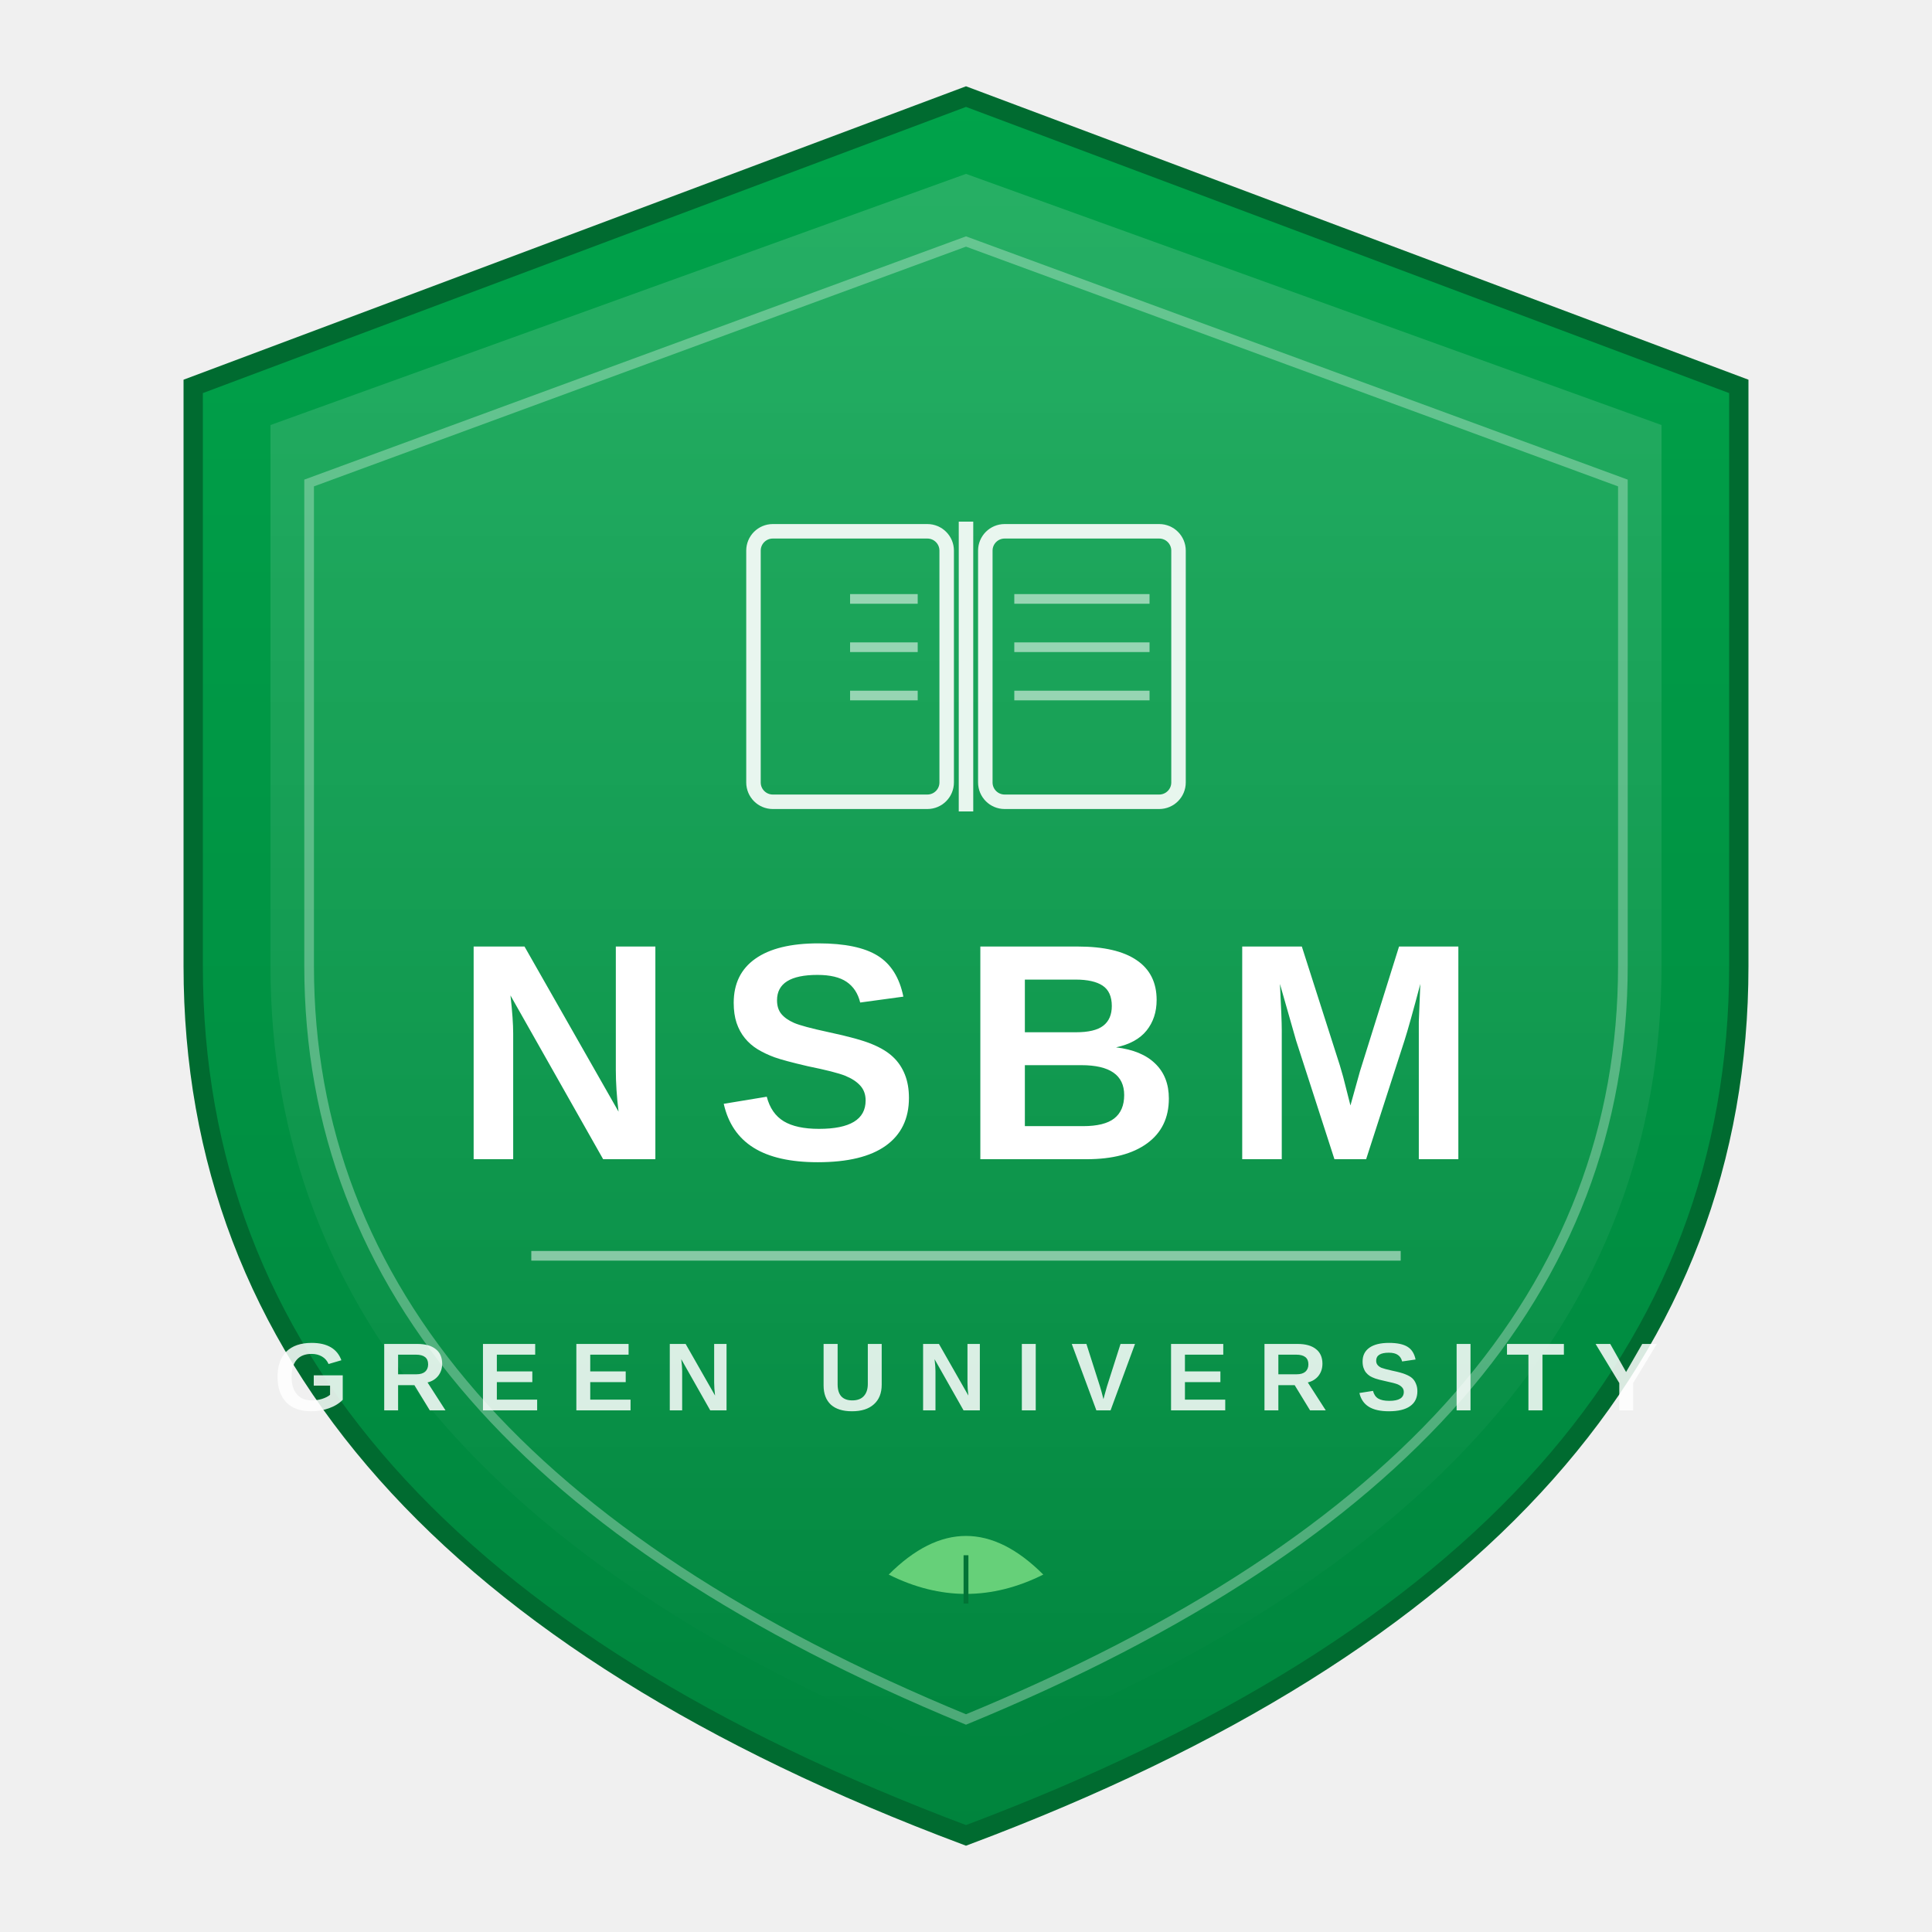
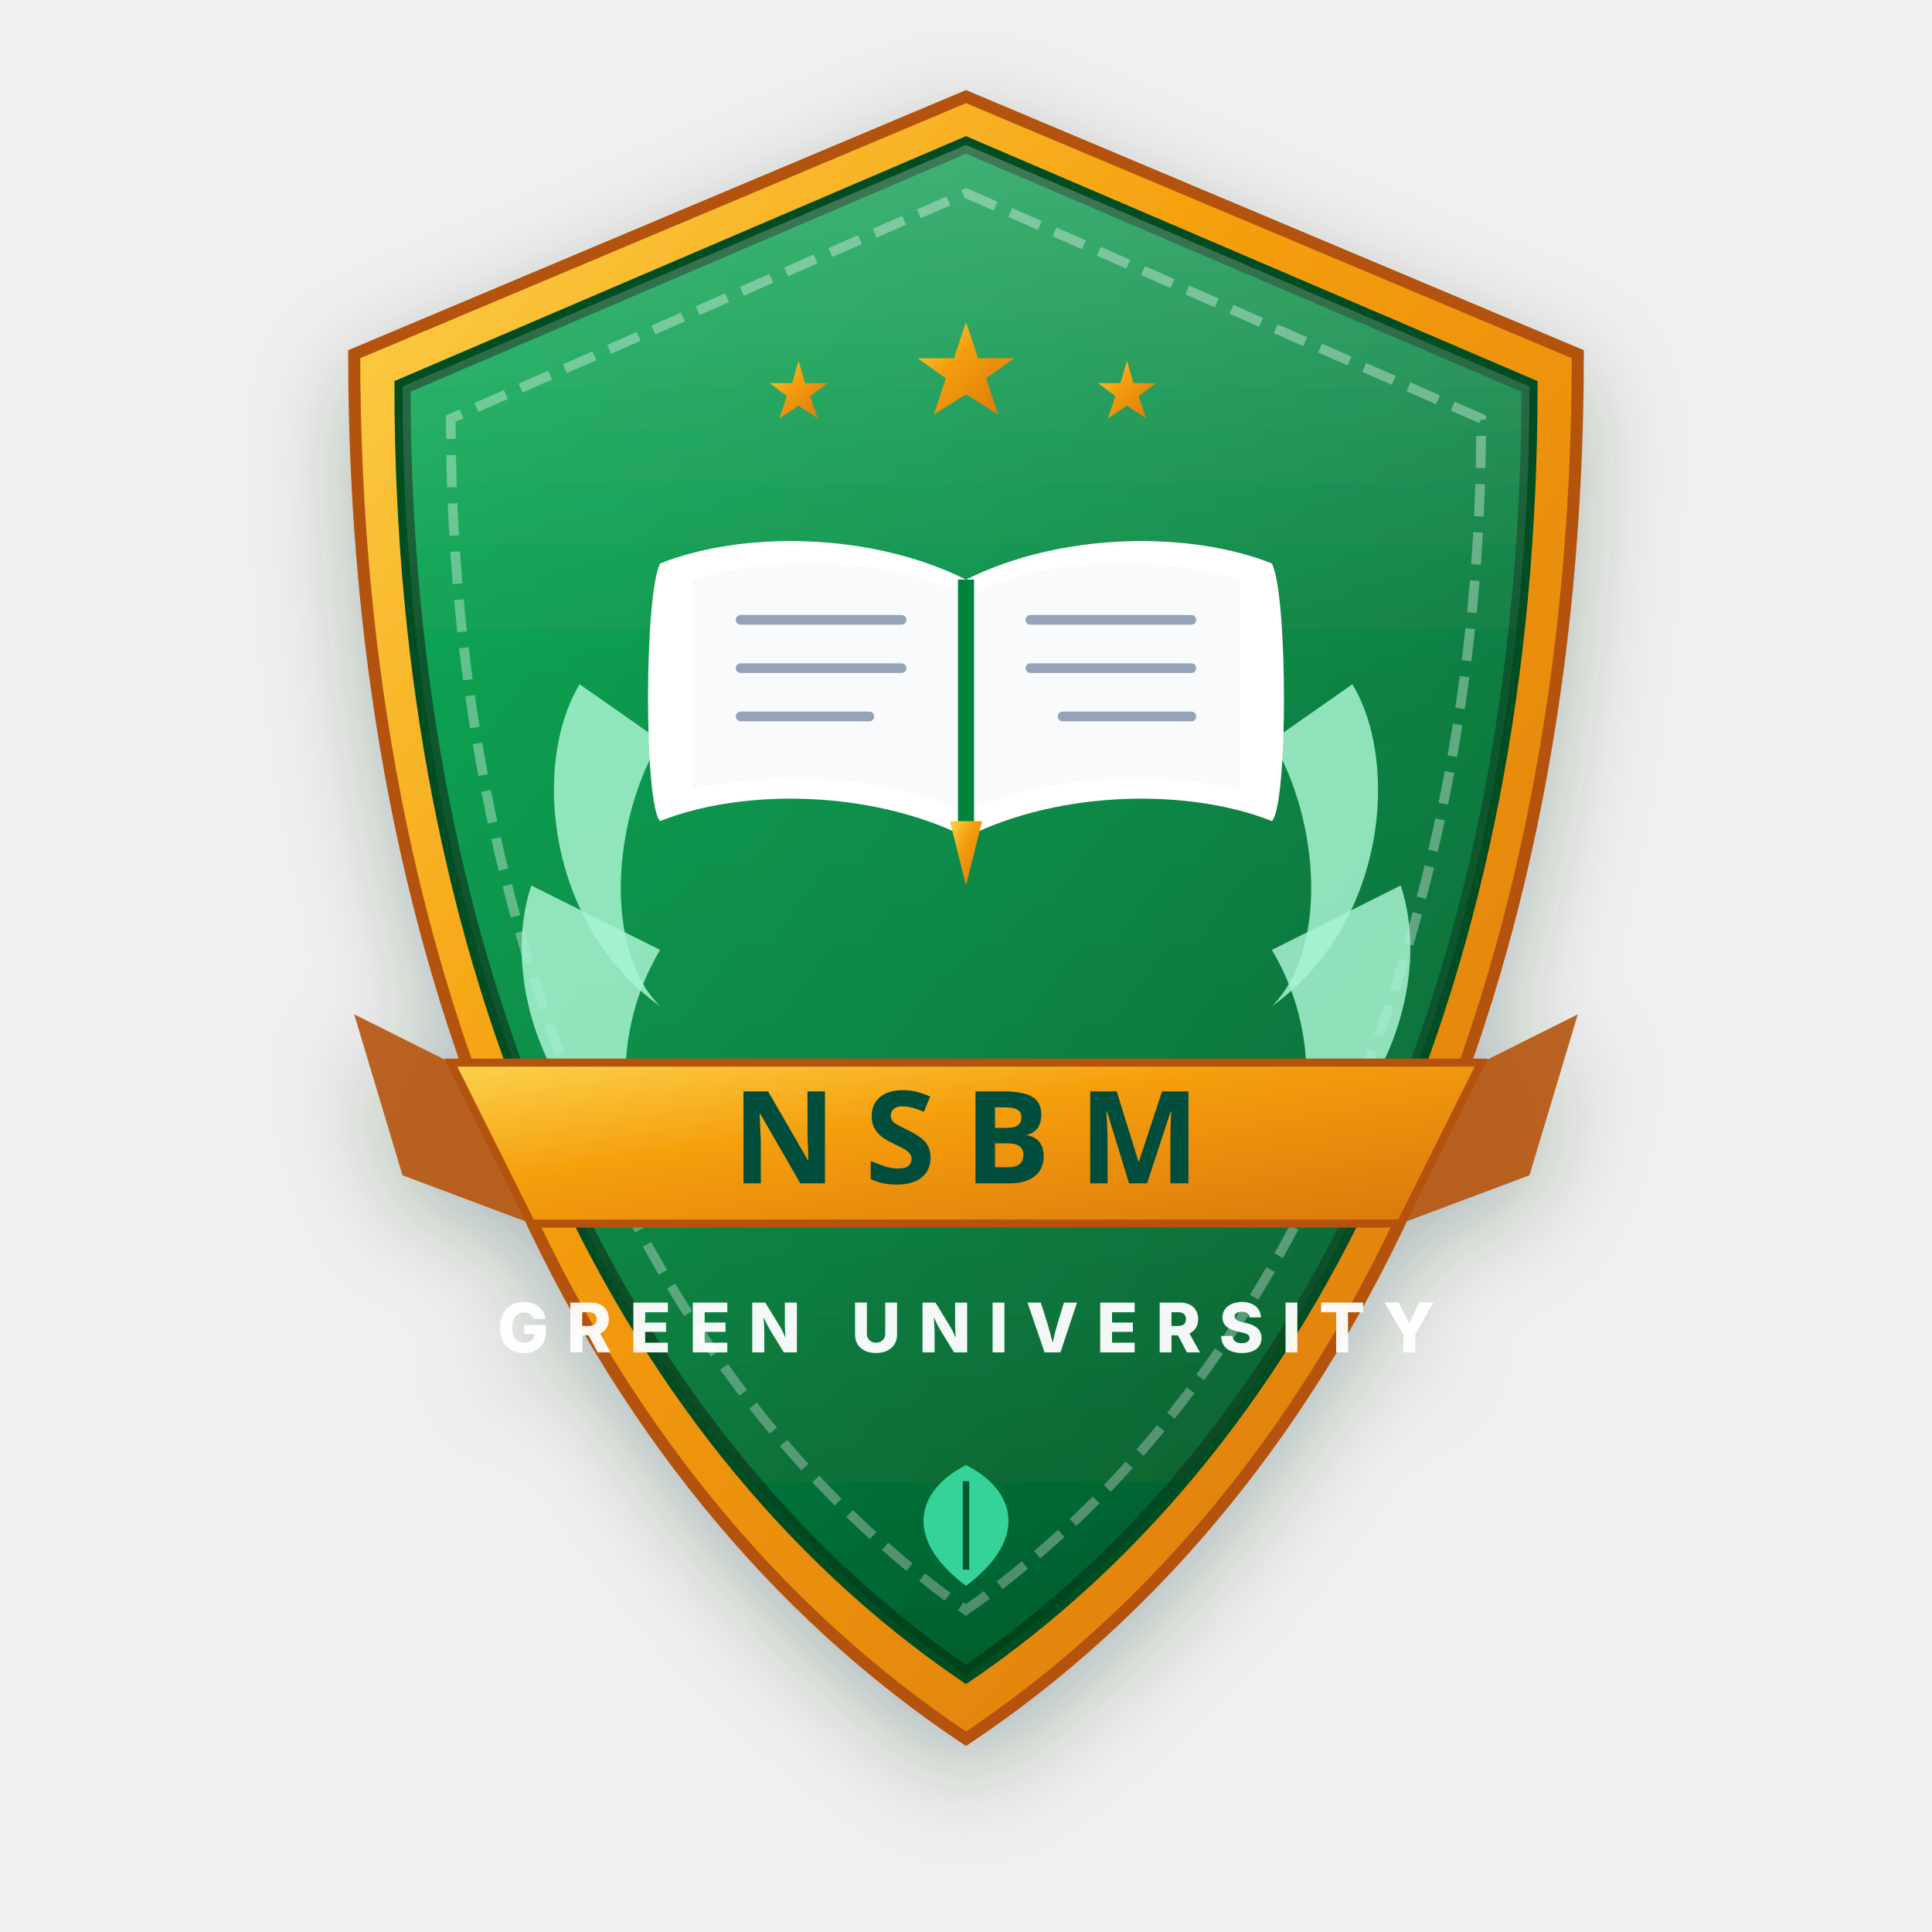
- <svg xmlns="http://www.w3.org/2000/svg" viewBox="0 0 200 200" width="200" height="200">
+ <svg xmlns="http://www.w3.org/2000/svg" viewBox="0 0 240 240" width="240" height="240" fill="none">
  <defs>
-     <linearGradient id="shieldGrad" x1="0%" y1="0%" x2="0%" y2="100%">
-       <stop offset="0%" style="stop-color:#00A34A;stop-opacity:1" />
-       <stop offset="100%" style="stop-color:#00843D;stop-opacity:1" />
+     <linearGradient id="nsbmPrimary" x1="0%" y1="0%" x2="100%" y2="100%">
+       <stop offset="0%" stop-color="#00A84D" />
+       <stop offset="50%" stop-color="#00843D" />
+       <stop offset="100%" stop-color="#005A29" />
    </linearGradient>
-     <linearGradient id="innerGrad" x1="0%" y1="0%" x2="0%" y2="100%">
-       <stop offset="0%" style="stop-color:#FFFFFF;stop-opacity:0.15" />
-       <stop offset="100%" style="stop-color:#FFFFFF;stop-opacity:0" />
+     <linearGradient id="nsbmGold" x1="0%" y1="0%" x2="100%" y2="100%">
+       <stop offset="0%" stop-color="#FCD34D" />
+       <stop offset="40%" stop-color="#F59E0B" />
+       <stop offset="100%" stop-color="#D97706" />
    </linearGradient>
+     <linearGradient id="shieldSheen" x1="0%" y1="0%" x2="0%" y2="100%">
+       <stop offset="0%" stop-color="#FFFFFF" stop-opacity="0.25" />
+       <stop offset="35%" stop-color="#FFFFFF" stop-opacity="0.05" />
+       <stop offset="100%" stop-color="#000000" stop-opacity="0.15" />
+     </linearGradient>
+     <filter id="crestShadow" x="-10%" y="-10%" width="120%" height="125%" filterUnits="userSpaceOnUse">
+       <feDropShadow dx="0" dy="4" stdDeviation="6" flood-color="#003517" flood-opacity="0.28" />
+     </filter>
  </defs>
-   <path d="M100 10 L180 40 L180 100 Q180 160 100 190 Q20 160 20 100 L20 40 Z" fill="url(#shieldGrad)" stroke="#006B30" stroke-width="2" />
-   <path d="M100 18 L172 44 L172 100 Q172 154 100 182 Q28 154 28 100 L28 44 Z" fill="url(#innerGrad)" stroke="none" />
-   <path d="M100 25 L168 50 L168 100 Q168 150 100 178 Q32 150 32 100 L32 50 Z" fill="none" stroke="rgba(255,255,255,0.3)" stroke-width="1" />
-   <g transform="translate(100,70)" fill="white" opacity="0.9">
-     <rect x="-22" y="-15" width="20" height="28" rx="2" fill="none" stroke="white" stroke-width="1.5" />
-     <rect x="2" y="-15" width="20" height="28" rx="2" fill="none" stroke="white" stroke-width="1.5" />
-     <line x1="-12" y1="-8" x2="-5" y2="-8" stroke="white" stroke-width="1" opacity="0.6" />
-     <line x1="-12" y1="-3" x2="-5" y2="-3" stroke="white" stroke-width="1" opacity="0.6" />
-     <line x1="-12" y1="2" x2="-5" y2="2" stroke="white" stroke-width="1" opacity="0.6" />
-     <line x1="5" y1="-8" x2="19" y2="-8" stroke="white" stroke-width="1" opacity="0.6" />
-     <line x1="5" y1="-3" x2="19" y2="-3" stroke="white" stroke-width="1" opacity="0.6" />
-     <line x1="5" y1="2" x2="19" y2="2" stroke="white" stroke-width="1" opacity="0.6" />
-     <path d="M0 -16 L0 14" stroke="white" stroke-width="1.5" />
-   </g>
-   <text x="100" y="120" text-anchor="middle" font-family="Arial, Helvetica, sans-serif" font-size="32" font-weight="900" fill="white" letter-spacing="4">NSBM</text>
-   <line x1="55" y1="130" x2="145" y2="130" stroke="rgba(255,255,255,0.5)" stroke-width="1" />
-   <text x="100" y="146" text-anchor="middle" font-family="Arial, Helvetica, sans-serif" font-size="10" font-weight="600" fill="rgba(255,255,255,0.85)" letter-spacing="3">GREEN UNIVERSITY</text>
-   <g transform="translate(100,163)" opacity="0.7">
-     <path d="M-8 0 Q0 -8 8 0 Q0 4 -8 0" fill="#90EE90" stroke="none" />
-     <line x1="0" y1="-2" x2="0" y2="3" stroke="#006B30" stroke-width="0.5" />
+   <g filter="url(#crestShadow)">
+     <path d="M120 12 L196 44 C196 122 168 184 120 216 C72 184 44 122 44 44 Z" fill="url(#nsbmGold)" stroke="#B45309" stroke-width="1.5" />
+     <path d="M120 18 L190 48 C190 120 164 178 120 208 C76 178 50 120 50 48 Z" fill="url(#nsbmPrimary)" stroke="#004D22" stroke-width="2" />
+     <path d="M120 24 L184 52 C184 116 160 172 120 200 C80 172 56 116 56 52 Z" fill="none" stroke="rgba(255,255,255,0.35)" stroke-width="1.2" stroke-dasharray="4 2" />
+     <path d="M120 18 L190 48 C190 120 164 178 120 208 C76 178 50 120 50 48 Z" fill="url(#shieldSheen)" />
+     <path d="M72 85 C66 95 68 115 82 125 C75 118 76 102 82 92 Z" fill="#A7F3D0" opacity="0.85" />
+     <path d="M66 110 C62 122 68 140 84 148 C76 142 76 128 82 118 Z" fill="#A7F3D0" opacity="0.85" />
+     <path d="M168 85 C174 95 172 115 158 125 C165 118 164 102 158 92 Z" fill="#A7F3D0" opacity="0.85" />
+     <path d="M174 110 C178 122 172 140 156 148 C164 142 164 128 158 118 Z" fill="#A7F3D0" opacity="0.85" />
+     <g transform="translate(120, 78)">
+       <path d="M0 -6 C-12 -12 -28 -12 -38 -8 C-40 -4 -40 22 -38 24 C-28 20 -12 20 0 26 C12 20 28 20 38 24 C40 22 40 -4 38 -8 C28 -12 12 -12 0 -6 Z" fill="#FFFFFF" />
+       <path d="M0 -4 C-10 -9 -24 -9 -34 -6 L-34 20 C-24 18 -10 18 0 23 C10 18 24 18 34 20 L34 -6 C24 -9 10 -9 0 -4 Z" fill="#F8FAFC" />
+       <path d="M0 -6 L0 26" stroke="#00843D" stroke-width="2" />
+       <path d="M-2 24 L0 32 L2 24 Z" fill="url(#nsbmGold)" />
+       <line x1="-28" y1="-1" x2="-8" y2="-1" stroke="#94A3B8" stroke-width="1.2" stroke-linecap="round" />
+       <line x1="-28" y1="5" x2="-8" y2="5" stroke="#94A3B8" stroke-width="1.2" stroke-linecap="round" />
+       <line x1="-28" y1="11" x2="-12" y2="11" stroke="#94A3B8" stroke-width="1.2" stroke-linecap="round" />
+       <line x1="8" y1="-1" x2="28" y2="-1" stroke="#94A3B8" stroke-width="1.2" stroke-linecap="round" />
+       <line x1="8" y1="5" x2="28" y2="5" stroke="#94A3B8" stroke-width="1.2" stroke-linecap="round" />
+       <line x1="12" y1="11" x2="28" y2="11" stroke="#94A3B8" stroke-width="1.2" stroke-linecap="round" />
+     </g>
+     <g transform="translate(120, 134)">
+       <path d="M-64 -2 L64 -2 L54 18 L-54 18 Z" fill="url(#nsbmGold)" stroke="#B45309" stroke-width="1" />
+       <path d="M-64 -2 L-76 -8 L-70 12 L-54 18 Z" fill="#B45309" opacity="0.9" />
+       <path d="M64 -2 L76 -8 L70 12 L54 18 Z" fill="#B45309" opacity="0.9" />
+       <text x="0" y="13" text-anchor="middle" font-family="'Outfit', 'Arial Black', sans-serif" font-size="16" font-weight="900" fill="#064E3B" letter-spacing="3.5">NSBM</text>
+     </g>
+     <text x="120" y="168" text-anchor="middle" font-family="'Inter', 'Arial', sans-serif" font-size="8.5" font-weight="800" fill="#FFFFFF" letter-spacing="2.2" opacity="0.95">GREEN UNIVERSITY</text>
+     <g fill="url(#nsbmGold)">
+       <path d="M120 40 L121.5 44.5 L126 44.5 L122.5 47 L124 51.5 L120 49 L116 51.5 L117.5 47 L114 44.5 L118.5 44.5 Z" />
+       <path d="M102 46 L103 49.5 L106.5 49.5 L103.8 51.5 L105 55 L102 53 L99 55 L100.2 51.5 L97.5 49.5 L101 49.5 Z" transform="scale(0.8) translate(22, 10)" />
+       <path d="M138 46 L139 49.5 L142.5 49.5 L139.8 51.5 L141 55 L138 53 L135 55 L136.2 51.5 L133.5 49.5 L137 49.5 Z" transform="scale(0.8) translate(37, 10)" />
+     </g>
+     <g transform="translate(120, 186)">
+       <path d="M0 -4 C6 -1 8 5 0 11 C-8 5 -6 -1 0 -4 Z" fill="#34D399" />
+       <line x1="0" y1="-2" x2="0" y2="9" stroke="#005A29" stroke-width="0.8" />
+     </g>
  </g>
</svg>
